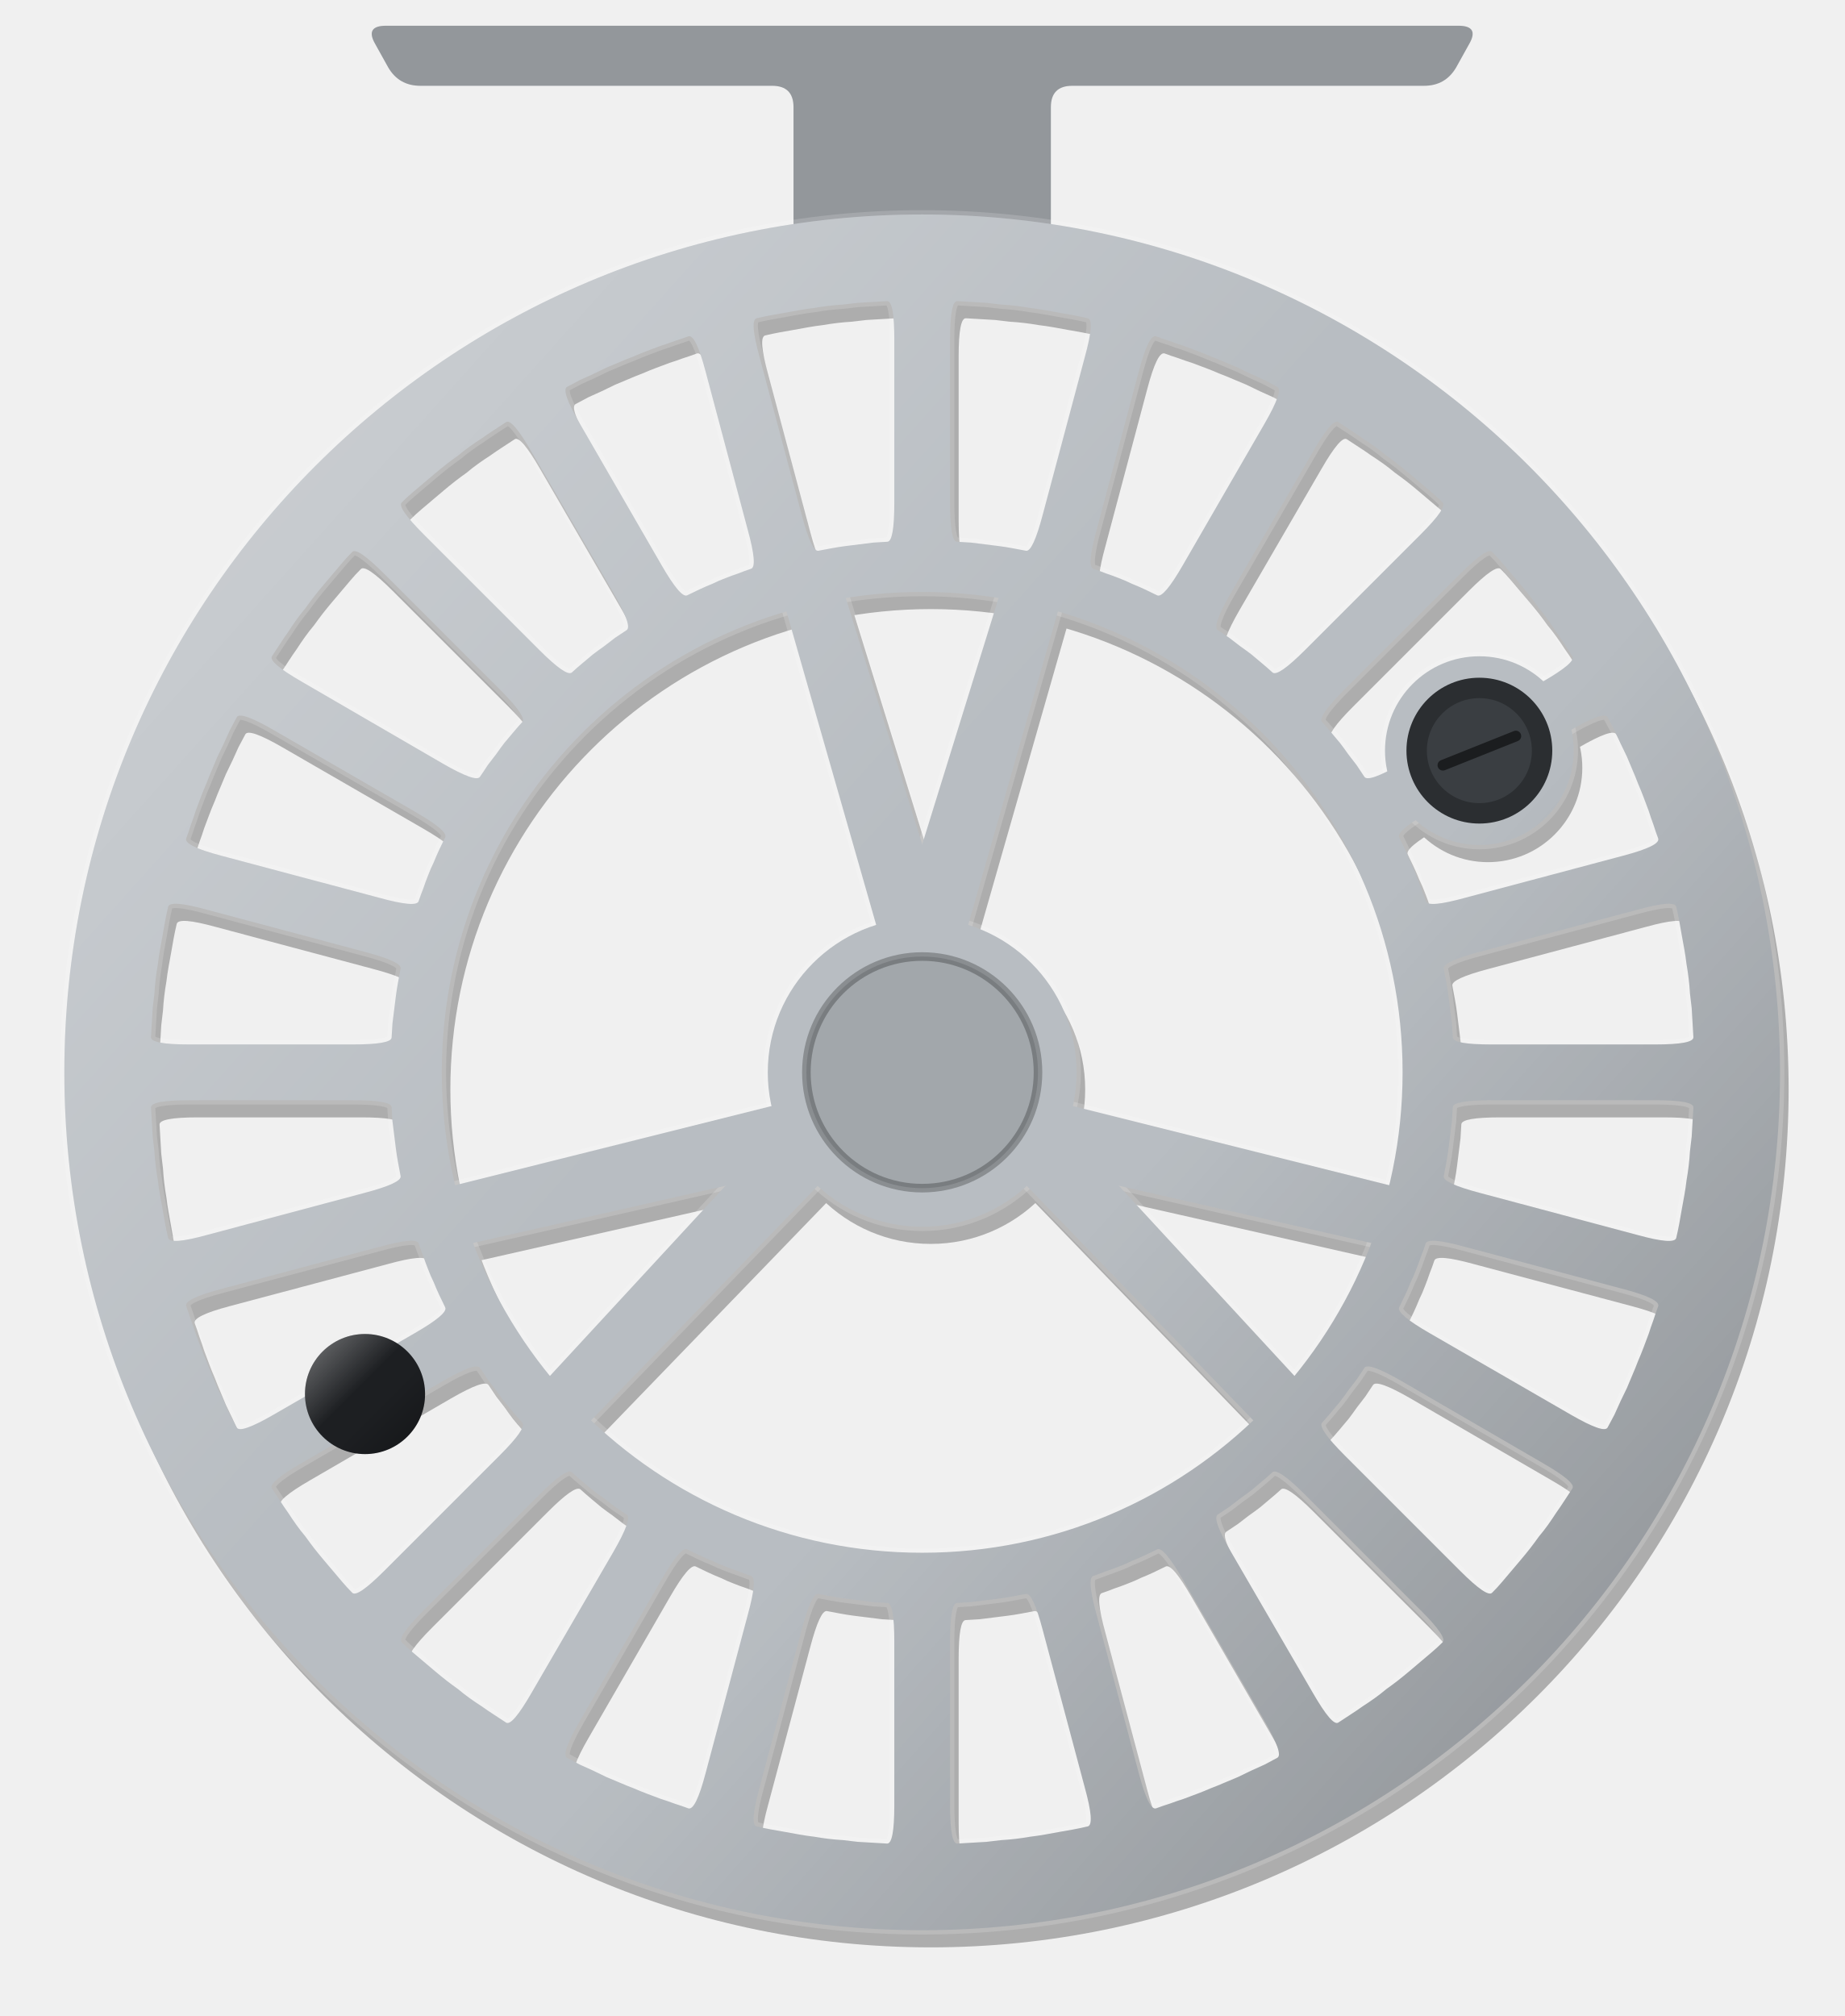
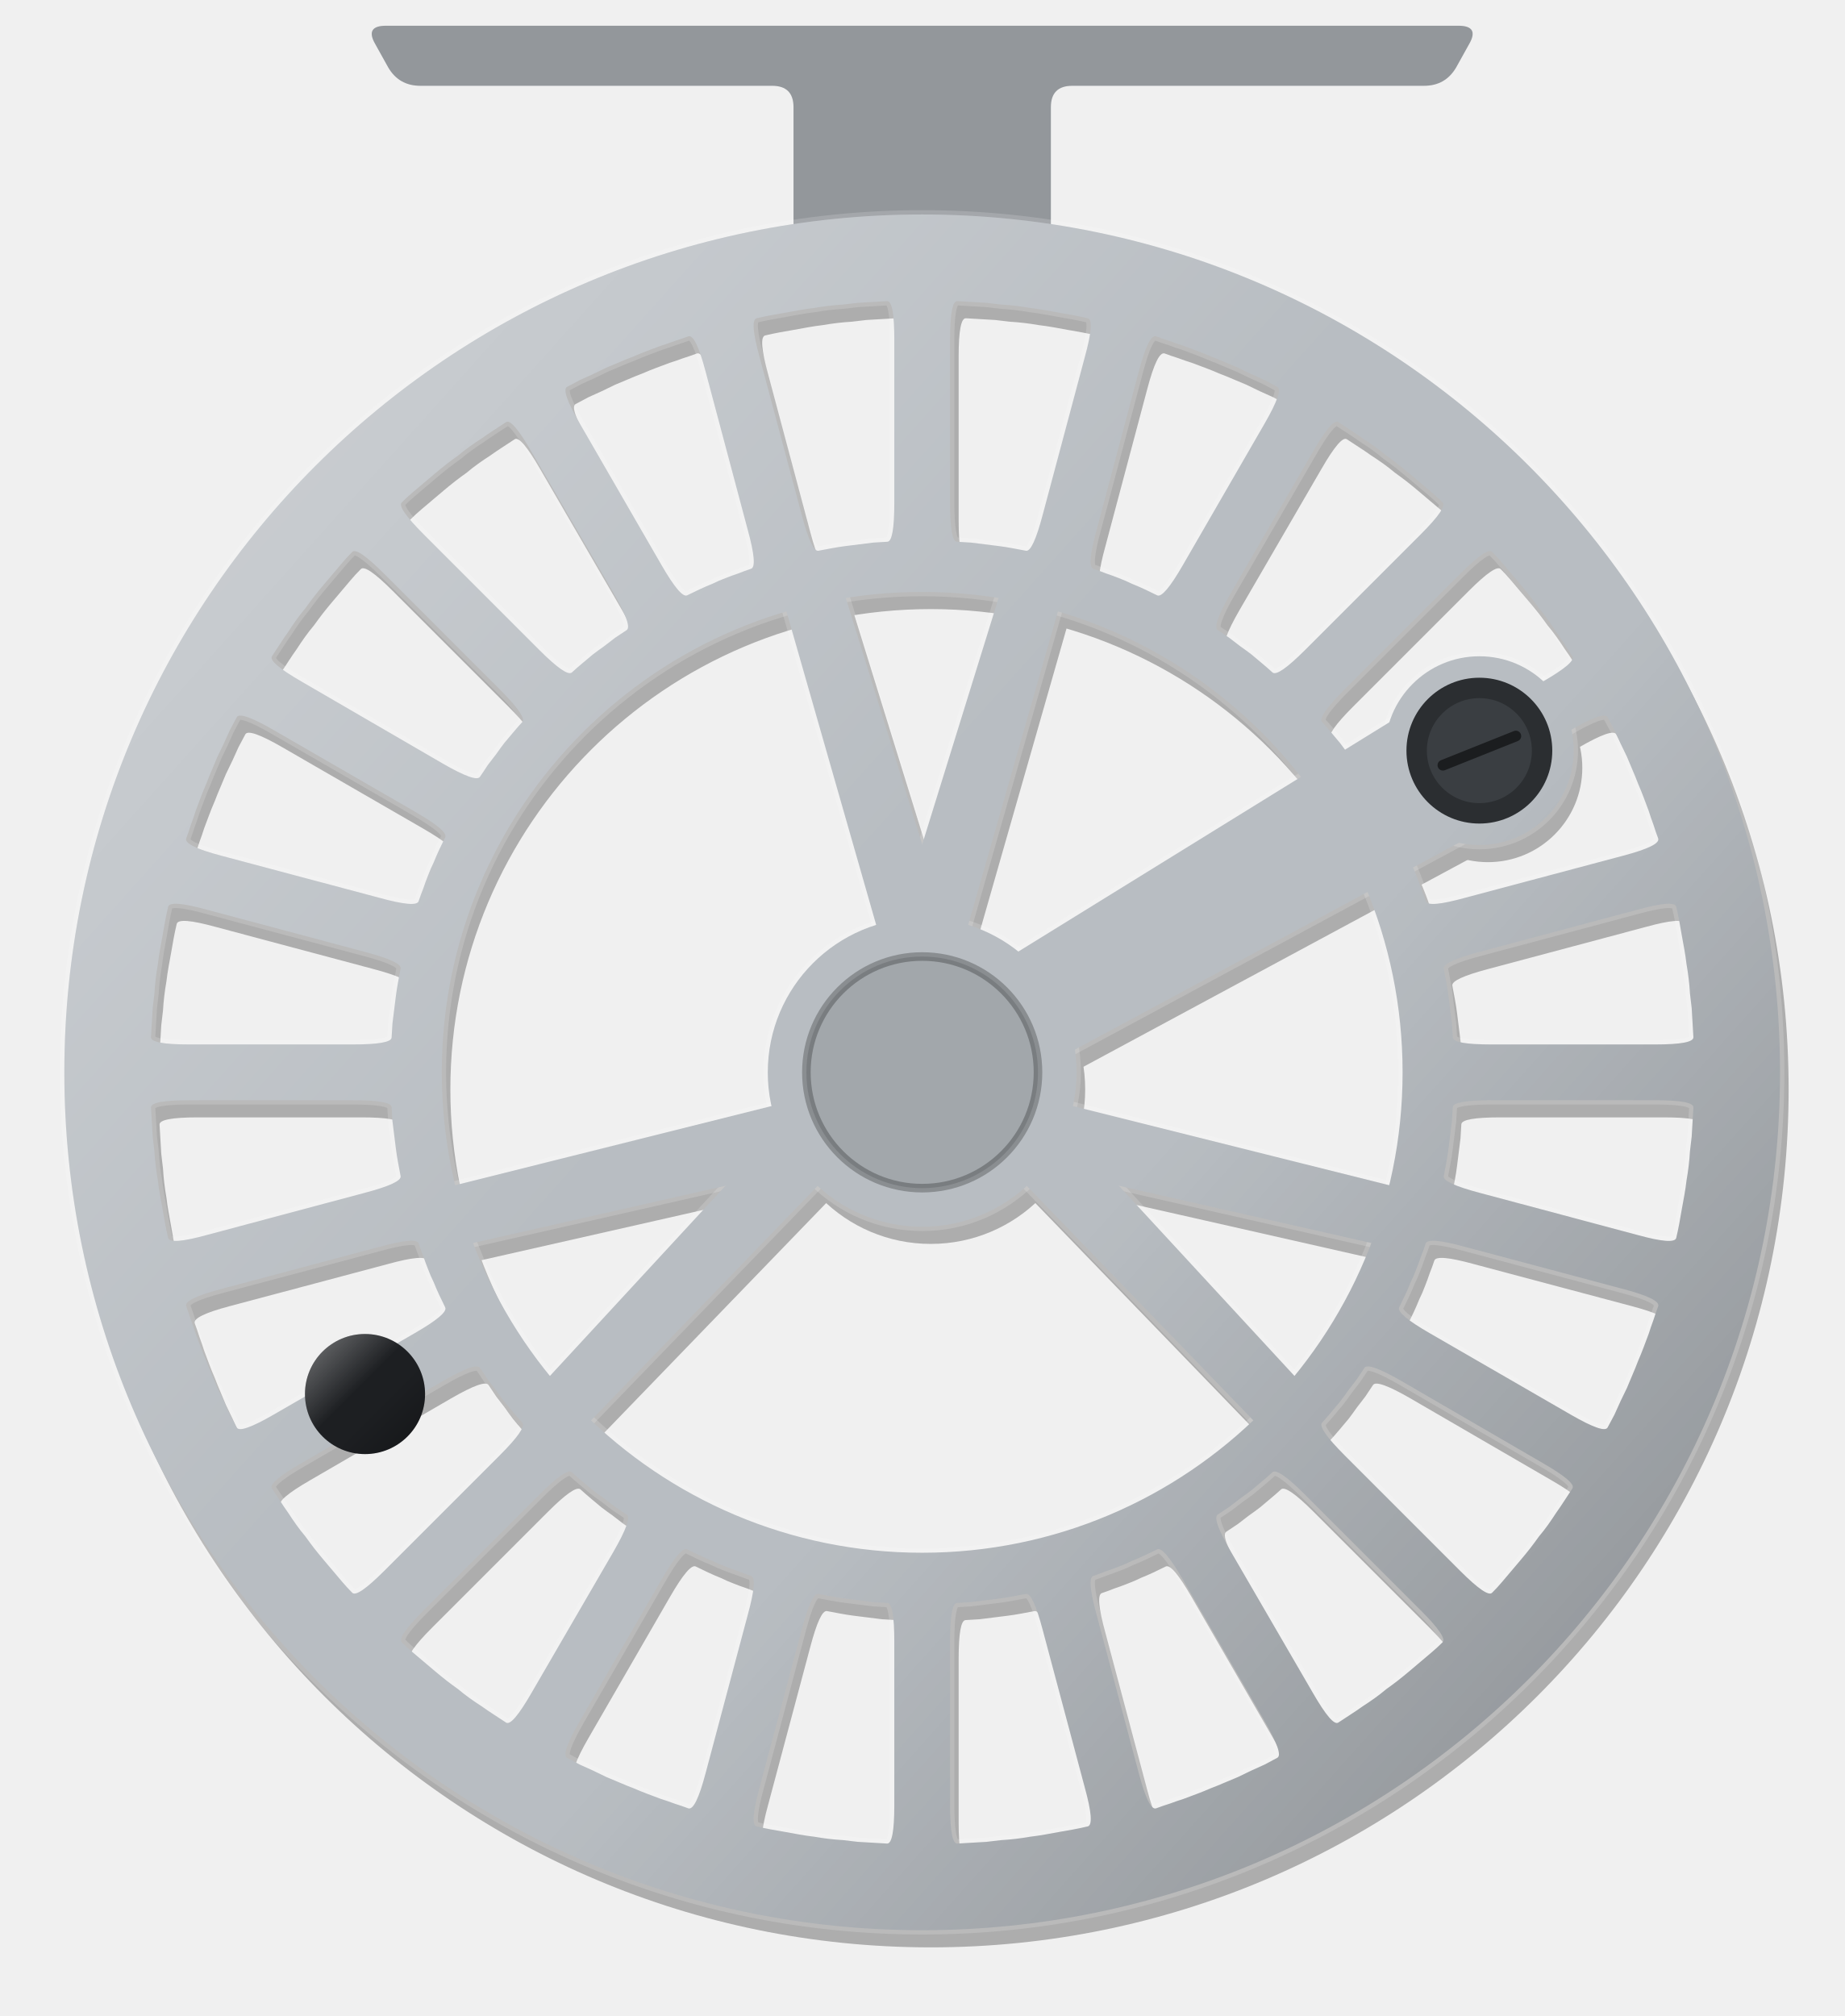
<svg xmlns="http://www.w3.org/2000/svg" viewBox="-215 -250 430 470" color="#b8bdc2">
  <defs>
    <linearGradient id="sheen" x1="0" y1="0" x2="1" y2="1">
      <stop offset="0" stop-color="#fff" stop-opacity=".4" />
      <stop offset=".45" stop-color="#fff" stop-opacity="0" />
      <stop offset=".6" stop-color="#000" stop-opacity="0" />
      <stop offset="1" stop-color="#000" stop-opacity=".3" />
    </linearGradient>
    <g id="back" fill-rule="evenodd">
      <path d="M-127.5 -239.7Q-130 -244 -125 -244L125 -244Q130 -244 127.5 -239.7L124.5 -234.3Q122 -230 117 -230L35 -230Q30 -230 30 -225L30 -191Q30 -186 25 -186L-25 -186Q-30 -186 -30 -191L-30 -225Q-30 -230 -35 -230L-117 -230Q-122 -230 -124.5 -234.3Z" />
    </g>
    <g id="body" fill-rule="evenodd">
      <path d="M-200 0a200 200 0 1 0 400 0a200 200 0 1 0 -400 0ZM-112 0a112 112 0 1 0 224 0a112 112 0 1 0 -224 0ZM6.5 -170.9Q6.5 -179.9 8.2 -179.8L8.2 -179.8Q9.9 -179.7 11.6 -179.6L11.6 -179.6Q13.3 -179.5 15 -179.4L15 -179.4Q16.7 -179.2 18.4 -179L18.4 -179Q20.1 -178.9 21.8 -178.7L21.8 -178.7Q23.5 -178.5 25.2 -178.2L25.2 -178.2Q26.9 -178 28.6 -177.7L28.6 -177.7Q30.2 -177.4 31.9 -177.1L31.9 -177.1Q33.6 -176.8 35.3 -176.5L35.3 -176.5Q36.9 -176.2 38.6 -175.8L38.6 -175.8Q40.3 -175.4 37.9 -166.7L28.1 -130Q25.8 -121.3 24.2 -121.6L24.2 -121.6Q22.6 -121.9 21 -122.2L21 -122.2Q19.4 -122.5 17.8 -122.7L17.8 -122.7Q16.2 -122.9 14.6 -123.1L14.6 -123.1Q13 -123.3 11.4 -123.5L11.4 -123.5Q9.7 -123.6 8.1 -123.7L8.1 -123.7Q6.5 -123.8 6.5 -132.8ZM50.5 -163.4Q52.8 -172.1 54.5 -171.6L54.5 -171.6Q56.1 -171 57.7 -170.5L57.7 -170.5Q59.3 -169.9 60.9 -169.4L60.9 -169.4Q62.5 -168.8 64.1 -168.2L64.1 -168.2Q65.7 -167.6 67.3 -166.9L67.3 -166.9Q68.9 -166.3 70.5 -165.6L70.5 -165.6Q72 -165 73.6 -164.3L73.6 -164.3Q75.1 -163.6 76.7 -162.8L76.7 -162.8Q78.2 -162.1 79.8 -161.4L79.8 -161.4Q81.3 -160.6 82.8 -159.8L82.8 -159.8Q84.3 -159 79.8 -151.2L60.8 -118.3Q56.3 -110.5 54.8 -111.2L54.8 -111.2Q53.4 -111.9 51.9 -112.6L51.9 -112.6Q50.4 -113.3 48.9 -113.9L48.9 -113.9Q47.5 -114.6 45.9 -115.2L45.9 -115.2Q44.4 -115.8 42.9 -116.3L42.9 -116.3Q41.4 -116.9 39.9 -117.4L39.9 -117.4Q38.3 -117.9 40.7 -126.6ZM91.1 -144.7Q95.6 -152.5 97 -151.6L97 -151.6Q98.4 -150.7 99.9 -149.7L99.9 -149.7Q101.3 -148.8 102.7 -147.8L102.7 -147.8Q104.1 -146.9 105.5 -145.9L105.5 -145.9Q106.9 -144.9 108.2 -143.8L108.2 -143.8Q109.6 -142.8 110.9 -141.8L110.9 -141.8Q112.3 -140.7 113.6 -139.6L113.6 -139.6Q114.9 -138.5 116.2 -137.4L116.2 -137.4Q117.5 -136.3 118.8 -135.2L118.8 -135.2Q120.1 -134.1 121.3 -132.9L121.3 -132.9Q122.6 -131.8 116.2 -125.4L89.3 -98.5Q83 -92.2 81.7 -93.2L81.7 -93.2Q80.5 -94.3 79.3 -95.3L79.3 -95.3Q78 -96.4 76.8 -97.4L76.8 -97.4Q75.5 -98.4 74.2 -99.3L74.2 -99.3Q72.9 -100.3 71.6 -101.3L71.6 -101.3Q70.2 -102.2 68.9 -103.1L68.9 -103.1Q67.5 -104 72 -111.8ZM125.4 -116.2Q131.8 -122.6 132.9 -121.3L132.9 -121.3Q134.1 -120.1 135.2 -118.8L135.2 -118.8Q136.3 -117.5 137.4 -116.2L137.4 -116.2Q138.5 -114.9 139.6 -113.6L139.6 -113.6Q140.7 -112.3 141.8 -110.9L141.8 -110.9Q142.8 -109.6 143.8 -108.2L143.8 -108.2Q144.9 -106.9 145.9 -105.5L145.9 -105.5Q146.9 -104.1 147.8 -102.7L147.8 -102.7Q148.8 -101.3 149.7 -99.9L149.7 -99.9Q150.7 -98.4 151.6 -97L151.6 -97Q152.5 -95.6 144.7 -91.1L111.8 -72Q104 -67.5 103.1 -68.9L103.1 -68.9Q102.2 -70.2 101.3 -71.6L101.3 -71.6Q100.3 -72.9 99.3 -74.2L99.3 -74.2Q98.4 -75.5 97.4 -76.8L97.4 -76.8Q96.4 -78 95.3 -79.3L95.3 -79.3Q94.3 -80.5 93.2 -81.7L93.2 -81.7Q92.2 -83 98.5 -89.3ZM151.2 -79.8Q159 -84.3 159.8 -82.8L159.8 -82.8Q160.6 -81.3 161.4 -79.8L161.4 -79.8Q162.1 -78.2 162.8 -76.7L162.8 -76.7Q163.6 -75.1 164.3 -73.6L164.3 -73.6Q165 -72 165.6 -70.5L165.6 -70.5Q166.3 -68.9 166.9 -67.3L166.9 -67.3Q167.6 -65.7 168.2 -64.1L168.2 -64.1Q168.8 -62.5 169.4 -60.9L169.4 -60.9Q169.9 -59.3 170.5 -57.7L170.5 -57.7Q171 -56.1 171.6 -54.5L171.6 -54.5Q172.1 -52.8 163.4 -50.5L126.6 -40.7Q117.9 -38.3 117.4 -39.9L117.4 -39.9Q116.9 -41.4 116.3 -42.9L116.3 -42.9Q115.8 -44.4 115.2 -45.9L115.2 -45.9Q114.6 -47.5 113.9 -48.9L113.9 -48.9Q113.3 -50.4 112.6 -51.9L112.6 -51.9Q111.9 -53.4 111.2 -54.8L111.2 -54.8Q110.5 -56.3 118.3 -60.8ZM166.7 -37.9Q175.4 -40.3 175.8 -38.6L175.8 -38.6Q176.2 -36.9 176.5 -35.3L176.5 -35.3Q176.8 -33.6 177.1 -31.9L177.1 -31.9Q177.4 -30.2 177.7 -28.6L177.7 -28.6Q178 -26.9 178.2 -25.2L178.2 -25.2Q178.5 -23.5 178.7 -21.8L178.7 -21.8Q178.9 -20.1 179 -18.4L179 -18.4Q179.2 -16.7 179.4 -15L179.4 -15Q179.5 -13.3 179.6 -11.6L179.6 -11.6Q179.7 -9.9 179.8 -8.2L179.8 -8.2Q179.9 -6.5 170.9 -6.5L132.8 -6.5Q123.8 -6.5 123.7 -8.1L123.7 -8.1Q123.6 -9.7 123.5 -11.4L123.5 -11.4Q123.3 -13 123.1 -14.6L123.1 -14.6Q122.9 -16.2 122.7 -17.8L122.7 -17.8Q122.5 -19.4 122.2 -21L122.2 -21Q121.9 -22.6 121.6 -24.2L121.6 -24.2Q121.3 -25.8 130 -28.1ZM170.9 6.5Q179.9 6.5 179.8 8.2L179.8 8.2Q179.7 9.9 179.6 11.6L179.6 11.6Q179.5 13.3 179.4 15L179.4 15Q179.2 16.7 179 18.4L179 18.4Q178.9 20.1 178.7 21.8L178.7 21.8Q178.5 23.5 178.2 25.2L178.2 25.2Q178 26.9 177.7 28.6L177.7 28.6Q177.4 30.2 177.1 31.9L177.1 31.9Q176.8 33.6 176.5 35.3L176.5 35.3Q176.2 36.9 175.8 38.6L175.8 38.6Q175.4 40.3 166.7 37.9L130 28.1Q121.3 25.8 121.6 24.2L121.6 24.2Q121.9 22.6 122.2 21L122.2 21Q122.5 19.4 122.7 17.8L122.7 17.8Q122.9 16.2 123.1 14.6L123.1 14.6Q123.3 13 123.5 11.4L123.5 11.4Q123.6 9.7 123.7 8.1L123.7 8.1Q123.8 6.5 132.8 6.5ZM163.4 50.5Q172.1 52.8 171.6 54.5L171.6 54.5Q171 56.1 170.5 57.7L170.5 57.7Q169.9 59.3 169.4 60.9L169.4 60.9Q168.8 62.5 168.2 64.1L168.2 64.1Q167.6 65.7 166.9 67.3L166.9 67.3Q166.3 68.9 165.6 70.5L165.6 70.5Q165 72 164.3 73.6L164.3 73.6Q163.6 75.1 162.8 76.7L162.8 76.7Q162.1 78.2 161.4 79.8L161.4 79.8Q160.6 81.3 159.8 82.8L159.8 82.8Q159 84.3 151.2 79.8L118.3 60.8Q110.5 56.3 111.2 54.8L111.2 54.8Q111.9 53.4 112.6 51.9L112.6 51.9Q113.3 50.4 113.9 48.9L113.9 48.9Q114.6 47.5 115.2 45.9L115.2 45.9Q115.8 44.4 116.3 42.9L116.3 42.9Q116.9 41.4 117.4 39.9L117.4 39.9Q117.9 38.3 126.6 40.7ZM144.7 91.1Q152.5 95.6 151.6 97L151.6 97Q150.7 98.4 149.7 99.9L149.7 99.9Q148.8 101.3 147.8 102.7L147.8 102.7Q146.9 104.1 145.9 105.5L145.9 105.5Q144.9 106.9 143.8 108.2L143.8 108.2Q142.8 109.6 141.8 110.9L141.8 110.9Q140.7 112.3 139.6 113.6L139.6 113.6Q138.5 114.9 137.4 116.2L137.4 116.2Q136.3 117.5 135.2 118.8L135.2 118.8Q134.1 120.1 132.9 121.3L132.9 121.3Q131.8 122.6 125.4 116.2L98.5 89.3Q92.2 83 93.2 81.7L93.2 81.7Q94.3 80.5 95.3 79.3L95.3 79.3Q96.4 78 97.4 76.8L97.4 76.8Q98.4 75.5 99.3 74.2L99.3 74.2Q100.3 72.9 101.3 71.6L101.3 71.6Q102.2 70.2 103.1 68.9L103.1 68.9Q104 67.5 111.8 72ZM116.2 125.4Q122.6 131.8 121.3 132.9L121.3 132.9Q120.1 134.1 118.8 135.2L118.8 135.2Q117.5 136.3 116.2 137.4L116.2 137.4Q114.9 138.5 113.6 139.6L113.6 139.6Q112.3 140.7 110.9 141.8L110.9 141.8Q109.6 142.8 108.2 143.8L108.2 143.8Q106.9 144.9 105.5 145.9L105.5 145.9Q104.1 146.9 102.7 147.8L102.7 147.8Q101.3 148.8 99.9 149.7L99.9 149.7Q98.4 150.7 97 151.6L97 151.6Q95.6 152.5 91.1 144.7L72 111.8Q67.5 104 68.9 103.1L68.9 103.1Q70.2 102.2 71.6 101.3L71.6 101.3Q72.9 100.3 74.2 99.3L74.2 99.3Q75.5 98.4 76.8 97.4L76.8 97.4Q78 96.4 79.3 95.3L79.3 95.3Q80.5 94.3 81.7 93.2L81.7 93.2Q83 92.2 89.3 98.5ZM79.8 151.2Q84.3 159 82.8 159.8L82.8 159.8Q81.3 160.6 79.8 161.4L79.8 161.4Q78.2 162.1 76.7 162.8L76.7 162.8Q75.1 163.6 73.6 164.3L73.6 164.3Q72 165 70.5 165.6L70.5 165.6Q68.9 166.3 67.3 166.9L67.3 166.9Q65.7 167.6 64.1 168.2L64.1 168.2Q62.5 168.8 60.9 169.4L60.9 169.4Q59.3 169.9 57.7 170.5L57.7 170.5Q56.1 171 54.5 171.6L54.5 171.6Q52.8 172.1 50.5 163.4L40.7 126.6Q38.3 117.9 39.9 117.4L39.9 117.4Q41.4 116.9 42.9 116.3L42.9 116.3Q44.4 115.8 45.9 115.2L45.9 115.2Q47.5 114.6 48.9 113.9L48.9 113.9Q50.4 113.3 51.9 112.6L51.9 112.6Q53.4 111.9 54.8 111.2L54.8 111.2Q56.3 110.5 60.8 118.3ZM37.9 166.7Q40.3 175.4 38.6 175.8L38.6 175.8Q36.9 176.2 35.3 176.5L35.3 176.5Q33.6 176.8 31.9 177.1L31.9 177.1Q30.2 177.4 28.6 177.7L28.6 177.7Q26.9 178 25.2 178.2L25.2 178.2Q23.5 178.5 21.8 178.7L21.8 178.7Q20.1 178.9 18.4 179L18.4 179Q16.7 179.2 15 179.4L15 179.4Q13.3 179.5 11.6 179.6L11.6 179.6Q9.9 179.7 8.2 179.8L8.2 179.8Q6.5 179.9 6.5 170.9L6.5 132.8Q6.5 123.8 8.1 123.7L8.1 123.7Q9.7 123.6 11.4 123.5L11.4 123.5Q13 123.3 14.6 123.1L14.6 123.1Q16.2 122.9 17.8 122.7L17.8 122.7Q19.4 122.5 21 122.2L21 122.2Q22.6 121.9 24.2 121.6L24.2 121.6Q25.8 121.3 28.1 130ZM-6.5 170.9Q-6.5 179.9 -8.2 179.8L-8.2 179.8Q-9.9 179.7 -11.6 179.6L-11.6 179.6Q-13.3 179.5 -15 179.4L-15 179.4Q-16.7 179.2 -18.4 179L-18.4 179Q-20.1 178.9 -21.8 178.7L-21.8 178.7Q-23.5 178.5 -25.2 178.2L-25.2 178.2Q-26.9 178 -28.6 177.7L-28.6 177.7Q-30.2 177.4 -31.9 177.1L-31.9 177.1Q-33.6 176.8 -35.3 176.5L-35.3 176.5Q-36.9 176.2 -38.6 175.8L-38.6 175.8Q-40.3 175.4 -37.9 166.7L-28.1 130Q-25.8 121.3 -24.2 121.6L-24.2 121.6Q-22.6 121.9 -21 122.2L-21 122.2Q-19.4 122.5 -17.8 122.7L-17.8 122.7Q-16.2 122.9 -14.6 123.1L-14.6 123.1Q-13 123.3 -11.4 123.5L-11.4 123.5Q-9.7 123.6 -8.1 123.7L-8.1 123.7Q-6.5 123.8 -6.5 132.8ZM-50.5 163.4Q-52.8 172.1 -54.5 171.6L-54.5 171.6Q-56.1 171 -57.7 170.5L-57.7 170.5Q-59.3 169.9 -60.9 169.4L-60.9 169.4Q-62.5 168.8 -64.1 168.2L-64.1 168.2Q-65.7 167.6 -67.3 166.9L-67.3 166.9Q-68.9 166.3 -70.5 165.6L-70.5 165.6Q-72 165 -73.6 164.3L-73.6 164.3Q-75.1 163.6 -76.7 162.8L-76.7 162.8Q-78.2 162.1 -79.8 161.4L-79.8 161.4Q-81.3 160.6 -82.8 159.8L-82.8 159.8Q-84.3 159 -79.8 151.2L-60.8 118.3Q-56.3 110.5 -54.8 111.2L-54.8 111.2Q-53.4 111.9 -51.9 112.6L-51.9 112.6Q-50.4 113.3 -48.9 113.9L-48.9 113.9Q-47.5 114.6 -45.9 115.2L-45.9 115.2Q-44.4 115.8 -42.9 116.3L-42.9 116.3Q-41.4 116.9 -39.9 117.4L-39.9 117.4Q-38.3 117.9 -40.7 126.6ZM-91.1 144.7Q-95.6 152.5 -97 151.6L-97 151.6Q-98.4 150.7 -99.9 149.7L-99.9 149.7Q-101.3 148.8 -102.7 147.8L-102.7 147.8Q-104.1 146.9 -105.5 145.9L-105.5 145.9Q-106.9 144.9 -108.2 143.8L-108.2 143.8Q-109.6 142.8 -110.9 141.8L-110.9 141.8Q-112.3 140.7 -113.6 139.6L-113.6 139.6Q-114.9 138.5 -116.2 137.4L-116.2 137.4Q-117.5 136.3 -118.8 135.2L-118.8 135.2Q-120.1 134.1 -121.3 132.9L-121.3 132.9Q-122.6 131.8 -116.2 125.4L-89.3 98.5Q-83 92.2 -81.7 93.2L-81.7 93.2Q-80.5 94.3 -79.3 95.3L-79.3 95.3Q-78 96.4 -76.8 97.4L-76.8 97.4Q-75.5 98.4 -74.2 99.3L-74.2 99.3Q-72.9 100.3 -71.6 101.3L-71.6 101.3Q-70.2 102.2 -68.9 103.1L-68.9 103.1Q-67.5 104 -72 111.8ZM-125.4 116.2Q-131.8 122.6 -132.9 121.3L-132.9 121.3Q-134.1 120.1 -135.2 118.8L-135.2 118.8Q-136.3 117.5 -137.4 116.2L-137.4 116.2Q-138.5 114.9 -139.6 113.6L-139.6 113.6Q-140.7 112.3 -141.8 110.9L-141.8 110.9Q-142.8 109.6 -143.8 108.2L-143.8 108.2Q-144.9 106.9 -145.9 105.5L-145.9 105.5Q-146.9 104.1 -147.8 102.7L-147.8 102.7Q-148.8 101.3 -149.7 99.9L-149.7 99.9Q-150.7 98.4 -151.6 97L-151.6 97Q-152.5 95.6 -144.7 91.1L-111.8 72Q-104 67.5 -103.1 68.9L-103.1 68.9Q-102.2 70.2 -101.3 71.6L-101.3 71.6Q-100.3 72.9 -99.3 74.2L-99.3 74.2Q-98.4 75.5 -97.4 76.8L-97.4 76.8Q-96.4 78 -95.3 79.3L-95.3 79.3Q-94.3 80.5 -93.2 81.7L-93.2 81.7Q-92.2 83 -98.5 89.3ZM-151.2 79.8Q-159 84.3 -159.8 82.8L-159.8 82.8Q-160.6 81.3 -161.4 79.8L-161.4 79.8Q-162.1 78.2 -162.8 76.7L-162.8 76.7Q-163.6 75.1 -164.3 73.6L-164.3 73.6Q-165 72 -165.6 70.5L-165.6 70.5Q-166.3 68.9 -166.9 67.3L-166.9 67.3Q-167.6 65.7 -168.2 64.1L-168.2 64.1Q-168.8 62.5 -169.4 60.9L-169.4 60.9Q-169.9 59.3 -170.5 57.7L-170.5 57.7Q-171 56.1 -171.6 54.5L-171.6 54.5Q-172.1 52.8 -163.4 50.5L-126.6 40.7Q-117.9 38.3 -117.4 39.9L-117.4 39.9Q-116.9 41.4 -116.3 42.9L-116.3 42.9Q-115.8 44.4 -115.2 45.9L-115.2 45.9Q-114.6 47.5 -113.9 48.9L-113.9 48.9Q-113.3 50.4 -112.6 51.9L-112.6 51.9Q-111.9 53.4 -111.2 54.8L-111.2 54.8Q-110.5 56.3 -118.3 60.8ZM-166.7 37.9Q-175.4 40.3 -175.8 38.6L-175.8 38.6Q-176.2 36.9 -176.5 35.3L-176.5 35.3Q-176.8 33.6 -177.1 31.9L-177.1 31.9Q-177.4 30.2 -177.7 28.6L-177.7 28.6Q-178 26.9 -178.2 25.2L-178.2 25.2Q-178.5 23.5 -178.7 21.8L-178.7 21.8Q-178.9 20.1 -179 18.4L-179 18.4Q-179.2 16.7 -179.4 15L-179.4 15Q-179.5 13.3 -179.6 11.6L-179.6 11.6Q-179.7 9.9 -179.8 8.2L-179.8 8.2Q-179.9 6.5 -170.9 6.5L-132.8 6.5Q-123.8 6.5 -123.7 8.1L-123.7 8.1Q-123.6 9.7 -123.5 11.4L-123.5 11.4Q-123.3 13 -123.1 14.6L-123.1 14.6Q-122.9 16.2 -122.7 17.8L-122.7 17.8Q-122.5 19.4 -122.2 21L-122.2 21Q-121.9 22.6 -121.6 24.2L-121.6 24.2Q-121.3 25.8 -130 28.1ZM-170.9 -6.5Q-179.9 -6.5 -179.8 -8.2L-179.8 -8.2Q-179.7 -9.9 -179.6 -11.6L-179.6 -11.6Q-179.5 -13.3 -179.4 -15L-179.4 -15Q-179.2 -16.7 -179 -18.4L-179 -18.4Q-178.9 -20.1 -178.7 -21.8L-178.7 -21.8Q-178.5 -23.5 -178.2 -25.2L-178.2 -25.2Q-178 -26.9 -177.7 -28.6L-177.7 -28.6Q-177.4 -30.2 -177.1 -31.9L-177.1 -31.9Q-176.8 -33.6 -176.5 -35.3L-176.5 -35.3Q-176.2 -36.9 -175.8 -38.6L-175.8 -38.6Q-175.4 -40.3 -166.7 -37.9L-130 -28.1Q-121.3 -25.8 -121.6 -24.2L-121.6 -24.2Q-121.9 -22.6 -122.2 -21L-122.2 -21Q-122.5 -19.4 -122.7 -17.8L-122.7 -17.8Q-122.9 -16.2 -123.1 -14.6L-123.1 -14.6Q-123.3 -13 -123.5 -11.4L-123.5 -11.4Q-123.6 -9.7 -123.7 -8.1L-123.7 -8.1Q-123.8 -6.5 -132.8 -6.5ZM-163.4 -50.5Q-172.1 -52.8 -171.6 -54.5L-171.6 -54.5Q-171 -56.1 -170.5 -57.7L-170.5 -57.7Q-169.9 -59.3 -169.4 -60.9L-169.4 -60.9Q-168.8 -62.5 -168.2 -64.1L-168.2 -64.1Q-167.6 -65.7 -166.9 -67.3L-166.9 -67.3Q-166.3 -68.9 -165.6 -70.5L-165.6 -70.5Q-165 -72 -164.3 -73.6L-164.3 -73.6Q-163.6 -75.1 -162.8 -76.7L-162.8 -76.7Q-162.1 -78.2 -161.4 -79.8L-161.4 -79.8Q-160.6 -81.3 -159.8 -82.8L-159.8 -82.8Q-159 -84.3 -151.2 -79.8L-118.3 -60.8Q-110.5 -56.3 -111.2 -54.8L-111.2 -54.8Q-111.9 -53.4 -112.6 -51.9L-112.6 -51.9Q-113.3 -50.4 -113.9 -48.9L-113.9 -48.9Q-114.6 -47.5 -115.2 -45.9L-115.2 -45.9Q-115.8 -44.4 -116.3 -42.9L-116.3 -42.9Q-116.9 -41.4 -117.4 -39.9L-117.4 -39.9Q-117.9 -38.3 -126.6 -40.7ZM-144.7 -91.1Q-152.5 -95.6 -151.6 -97L-151.6 -97Q-150.7 -98.4 -149.7 -99.9L-149.7 -99.9Q-148.8 -101.3 -147.8 -102.7L-147.8 -102.7Q-146.9 -104.1 -145.9 -105.5L-145.9 -105.5Q-144.9 -106.9 -143.8 -108.2L-143.8 -108.2Q-142.8 -109.6 -141.8 -110.9L-141.8 -110.9Q-140.7 -112.3 -139.6 -113.6L-139.6 -113.6Q-138.5 -114.9 -137.4 -116.2L-137.4 -116.2Q-136.3 -117.5 -135.2 -118.8L-135.2 -118.8Q-134.1 -120.1 -132.9 -121.3L-132.9 -121.3Q-131.8 -122.6 -125.4 -116.2L-98.5 -89.3Q-92.2 -83 -93.2 -81.7L-93.2 -81.7Q-94.3 -80.5 -95.3 -79.3L-95.3 -79.3Q-96.4 -78 -97.4 -76.8L-97.4 -76.8Q-98.4 -75.5 -99.3 -74.2L-99.3 -74.2Q-100.3 -72.9 -101.3 -71.6L-101.3 -71.6Q-102.2 -70.2 -103.1 -68.9L-103.1 -68.9Q-104 -67.5 -111.8 -72ZM-116.2 -125.4Q-122.6 -131.8 -121.3 -132.9L-121.3 -132.9Q-120.1 -134.1 -118.8 -135.2L-118.8 -135.2Q-117.5 -136.3 -116.2 -137.4L-116.2 -137.4Q-114.9 -138.5 -113.6 -139.6L-113.6 -139.6Q-112.3 -140.7 -110.9 -141.8L-110.9 -141.8Q-109.6 -142.8 -108.2 -143.8L-108.2 -143.8Q-106.9 -144.9 -105.5 -145.9L-105.5 -145.9Q-104.1 -146.9 -102.7 -147.8L-102.7 -147.8Q-101.3 -148.8 -99.9 -149.7L-99.9 -149.7Q-98.4 -150.7 -97 -151.6L-97 -151.6Q-95.6 -152.5 -91.1 -144.7L-72 -111.8Q-67.5 -104 -68.9 -103.1L-68.9 -103.1Q-70.2 -102.2 -71.6 -101.3L-71.6 -101.3Q-72.9 -100.3 -74.2 -99.3L-74.2 -99.3Q-75.5 -98.4 -76.8 -97.4L-76.8 -97.4Q-78 -96.4 -79.3 -95.3L-79.3 -95.3Q-80.5 -94.3 -81.7 -93.2L-81.7 -93.2Q-83 -92.2 -89.3 -98.5ZM-79.8 -151.2Q-84.3 -159 -82.8 -159.8L-82.8 -159.8Q-81.3 -160.6 -79.8 -161.4L-79.8 -161.4Q-78.2 -162.1 -76.7 -162.8L-76.7 -162.8Q-75.1 -163.6 -73.6 -164.3L-73.6 -164.3Q-72 -165 -70.5 -165.6L-70.5 -165.6Q-68.9 -166.3 -67.3 -166.9L-67.3 -166.9Q-65.7 -167.6 -64.1 -168.2L-64.1 -168.2Q-62.5 -168.8 -60.9 -169.4L-60.9 -169.4Q-59.3 -169.9 -57.7 -170.5L-57.7 -170.5Q-56.1 -171 -54.5 -171.6L-54.5 -171.6Q-52.8 -172.1 -50.5 -163.4L-40.7 -126.6Q-38.3 -117.9 -39.9 -117.4L-39.9 -117.4Q-41.4 -116.9 -42.9 -116.3L-42.9 -116.3Q-44.4 -115.8 -45.9 -115.2L-45.9 -115.2Q-47.5 -114.6 -48.9 -113.9L-48.9 -113.9Q-50.4 -113.3 -51.9 -112.6L-51.9 -112.6Q-53.4 -111.9 -54.8 -111.2L-54.8 -111.2Q-56.3 -110.5 -60.8 -118.3ZM-37.9 -166.7Q-40.3 -175.4 -38.6 -175.8L-38.6 -175.8Q-36.9 -176.2 -35.3 -176.5L-35.3 -176.5Q-33.6 -176.8 -31.9 -177.1L-31.9 -177.1Q-30.2 -177.4 -28.6 -177.7L-28.6 -177.7Q-26.9 -178 -25.2 -178.2L-25.2 -178.2Q-23.5 -178.5 -21.8 -178.7L-21.8 -178.7Q-20.1 -178.9 -18.4 -179L-18.4 -179Q-16.7 -179.2 -15 -179.4L-15 -179.4Q-13.3 -179.5 -11.6 -179.6L-11.6 -179.6Q-9.9 -179.7 -8.2 -179.8L-8.2 -179.8Q-6.5 -179.9 -6.5 -170.9L-6.5 -132.8Q-6.5 -123.8 -8.1 -123.7L-8.1 -123.7Q-9.7 -123.6 -11.4 -123.5L-11.4 -123.5Q-13 -123.3 -14.6 -123.1L-14.6 -123.1Q-16.2 -122.9 -17.8 -122.7L-17.8 -122.7Q-19.4 -122.5 -21 -122.2L-21 -122.2Q-22.6 -121.9 -24.2 -121.6L-24.2 -121.6Q-25.8 -121.3 -28.1 -130Z" />
      <path d="M4.8 -27.4Q7.7 -28.3 6.8 -31.2L-18.9 -114.1Q-19.8 -117 -22.7 -116.1L-30.4 -113.8Q-33.3 -113 -32.4 -110.1L-8.5 -26.6Q-7.7 -23.7 -4.8 -24.6Z" />
      <path d="M4.8 -24.6Q7.7 -23.7 8.5 -26.6L32.4 -110.1Q33.3 -113 30.4 -113.8L22.7 -116.1Q19.8 -117 18.9 -114.1L-6.8 -31.2Q-7.7 -28.3 -4.8 -27.4Z" />
      <path d="M21.4 17.9Q20.7 20.8 23.6 21.4L108.3 40.6Q111.2 41.3 111.9 38.4L113.8 30.6Q114.5 27.7 111.6 27L27.3 5.9Q24.4 5.2 23.7 8.1Z" />
      <path d="M18.9 16.4Q16.7 18.5 18.8 20.7L79.1 83.1Q81.2 85.3 83.4 83.2L89.2 77.7Q91.4 75.7 89.3 73.5L30.4 9.7Q28.3 7.5 26.2 9.6Z" />
      <path d="M-26.2 9.6Q-28.3 7.5 -30.4 9.7L-89.3 73.5Q-91.4 75.7 -89.2 77.7L-83.4 83.2Q-81.2 85.3 -79.1 83.1L-18.8 20.7Q-16.7 18.5 -18.9 16.4Z" />
      <path d="M-23.7 8.1Q-24.4 5.2 -27.3 5.9L-111.6 27Q-114.5 27.7 -113.8 30.6L-111.9 38.4Q-111.2 41.3 -108.3 40.6L-23.6 21.4Q-20.7 20.8 -21.4 17.9Z" />
      <path d="M-36 0a36 36 0 1 0 72 0a36 36 0 1 0 -72 0Z" />
+       <path d="M27.5 -4.3Q29 -1.7 31.7 -3.2L144.4 -63.9Q147.1 -65.3 145.6 -67.9L131.6 -92.1Q130.1 -94.7 127.5 -93.1L18.6 -25.8Q16 -24.3 17.5 -21.7Z" />
      <path d="M107.9 -75a22 22 0 1 0 44 0a22 22 0 1 0 -44 0Z" />
    </g>
    <mask id="body-mask">
      <use href="#body" fill="#fff" />
    </mask>
  </defs>
  <use href="#back" fill="currentColor" />
  <use href="#back" fill="#000" opacity=".2" />
  <use href="#body" fill="#000" opacity=".28" transform="translate(2 4)" />
  <use href="#body" fill="none" stroke="#fff" stroke-opacity=".16" stroke-width="2" />
  <use href="#body" fill="currentColor" />
  <rect x="-215" y="-250" width="430" height="470" fill="url(#sheen)" mask="url(#body-mask)" />
  <circle r="27" fill="currentColor" />
  <circle r="27" fill="#000" fill-opacity=".12" />
  <circle r="27" fill="none" stroke="#000" stroke-opacity=".25" stroke-width="2" />
  <circle cx="-129.9" cy="75" r="14" fill="#1d1f22" />
  <circle cx="-129.9" cy="75" r="14" fill="url(#sheen)" />
  <circle cx="129.9" cy="-75" r="17" fill="#2b2e31" />
  <circle cx="129.9" cy="-75" r="12.24" fill="#3a3e42" />
  <path d="M121.4 -71.6L138.4 -78.4" stroke="#1b1d1f" stroke-width="2.5" stroke-linecap="round" />
</svg>
